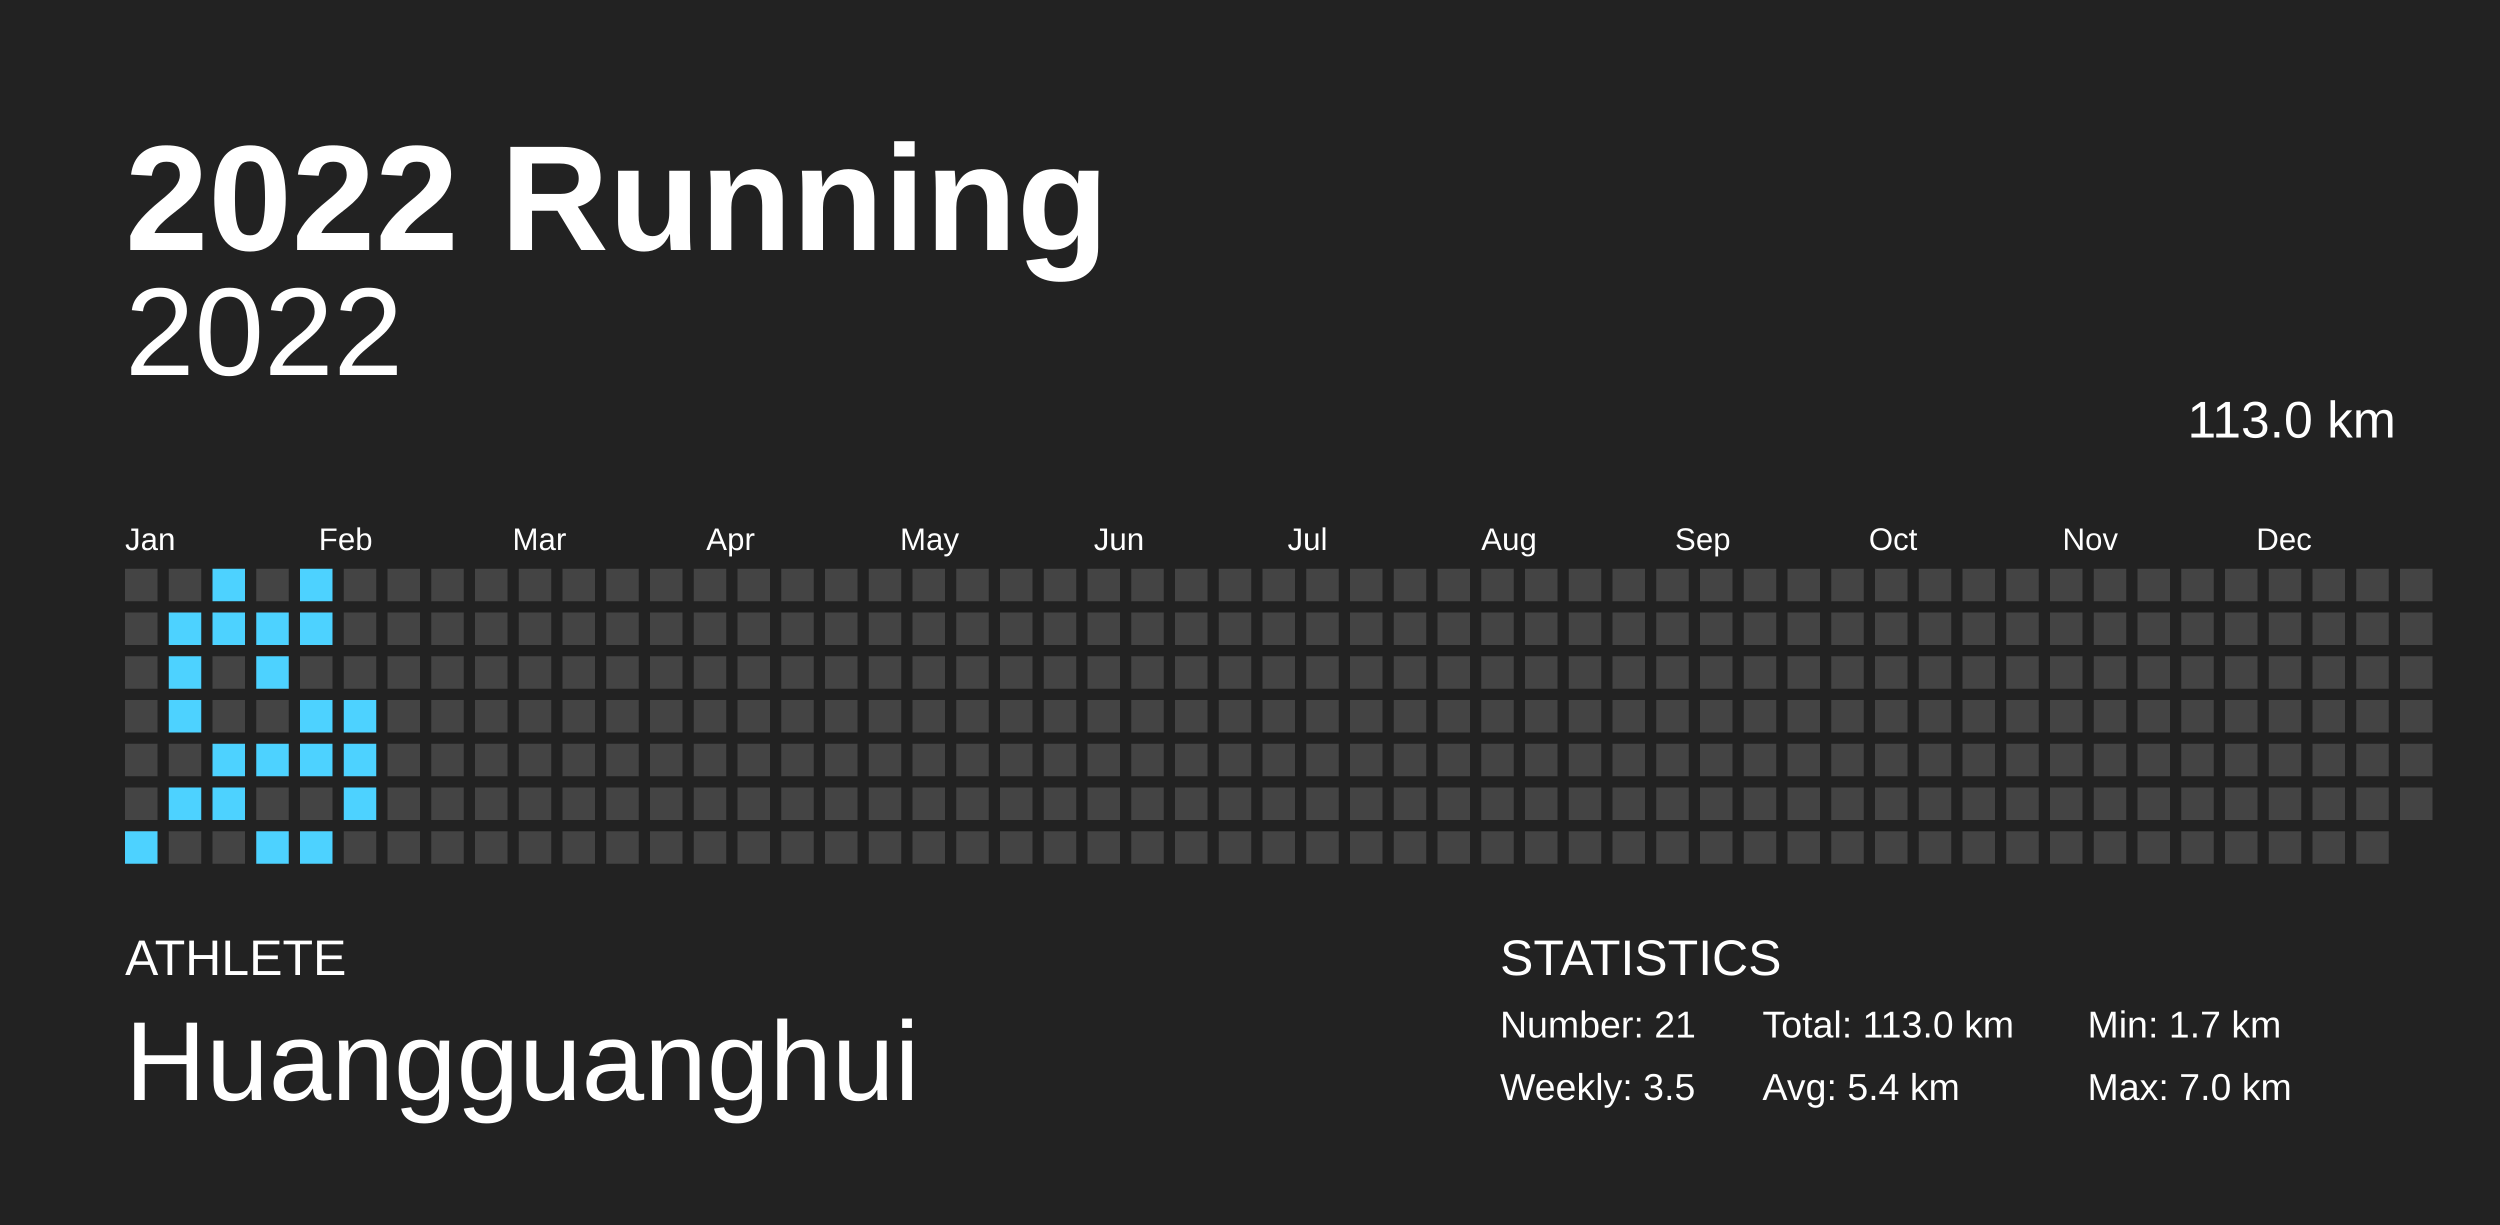
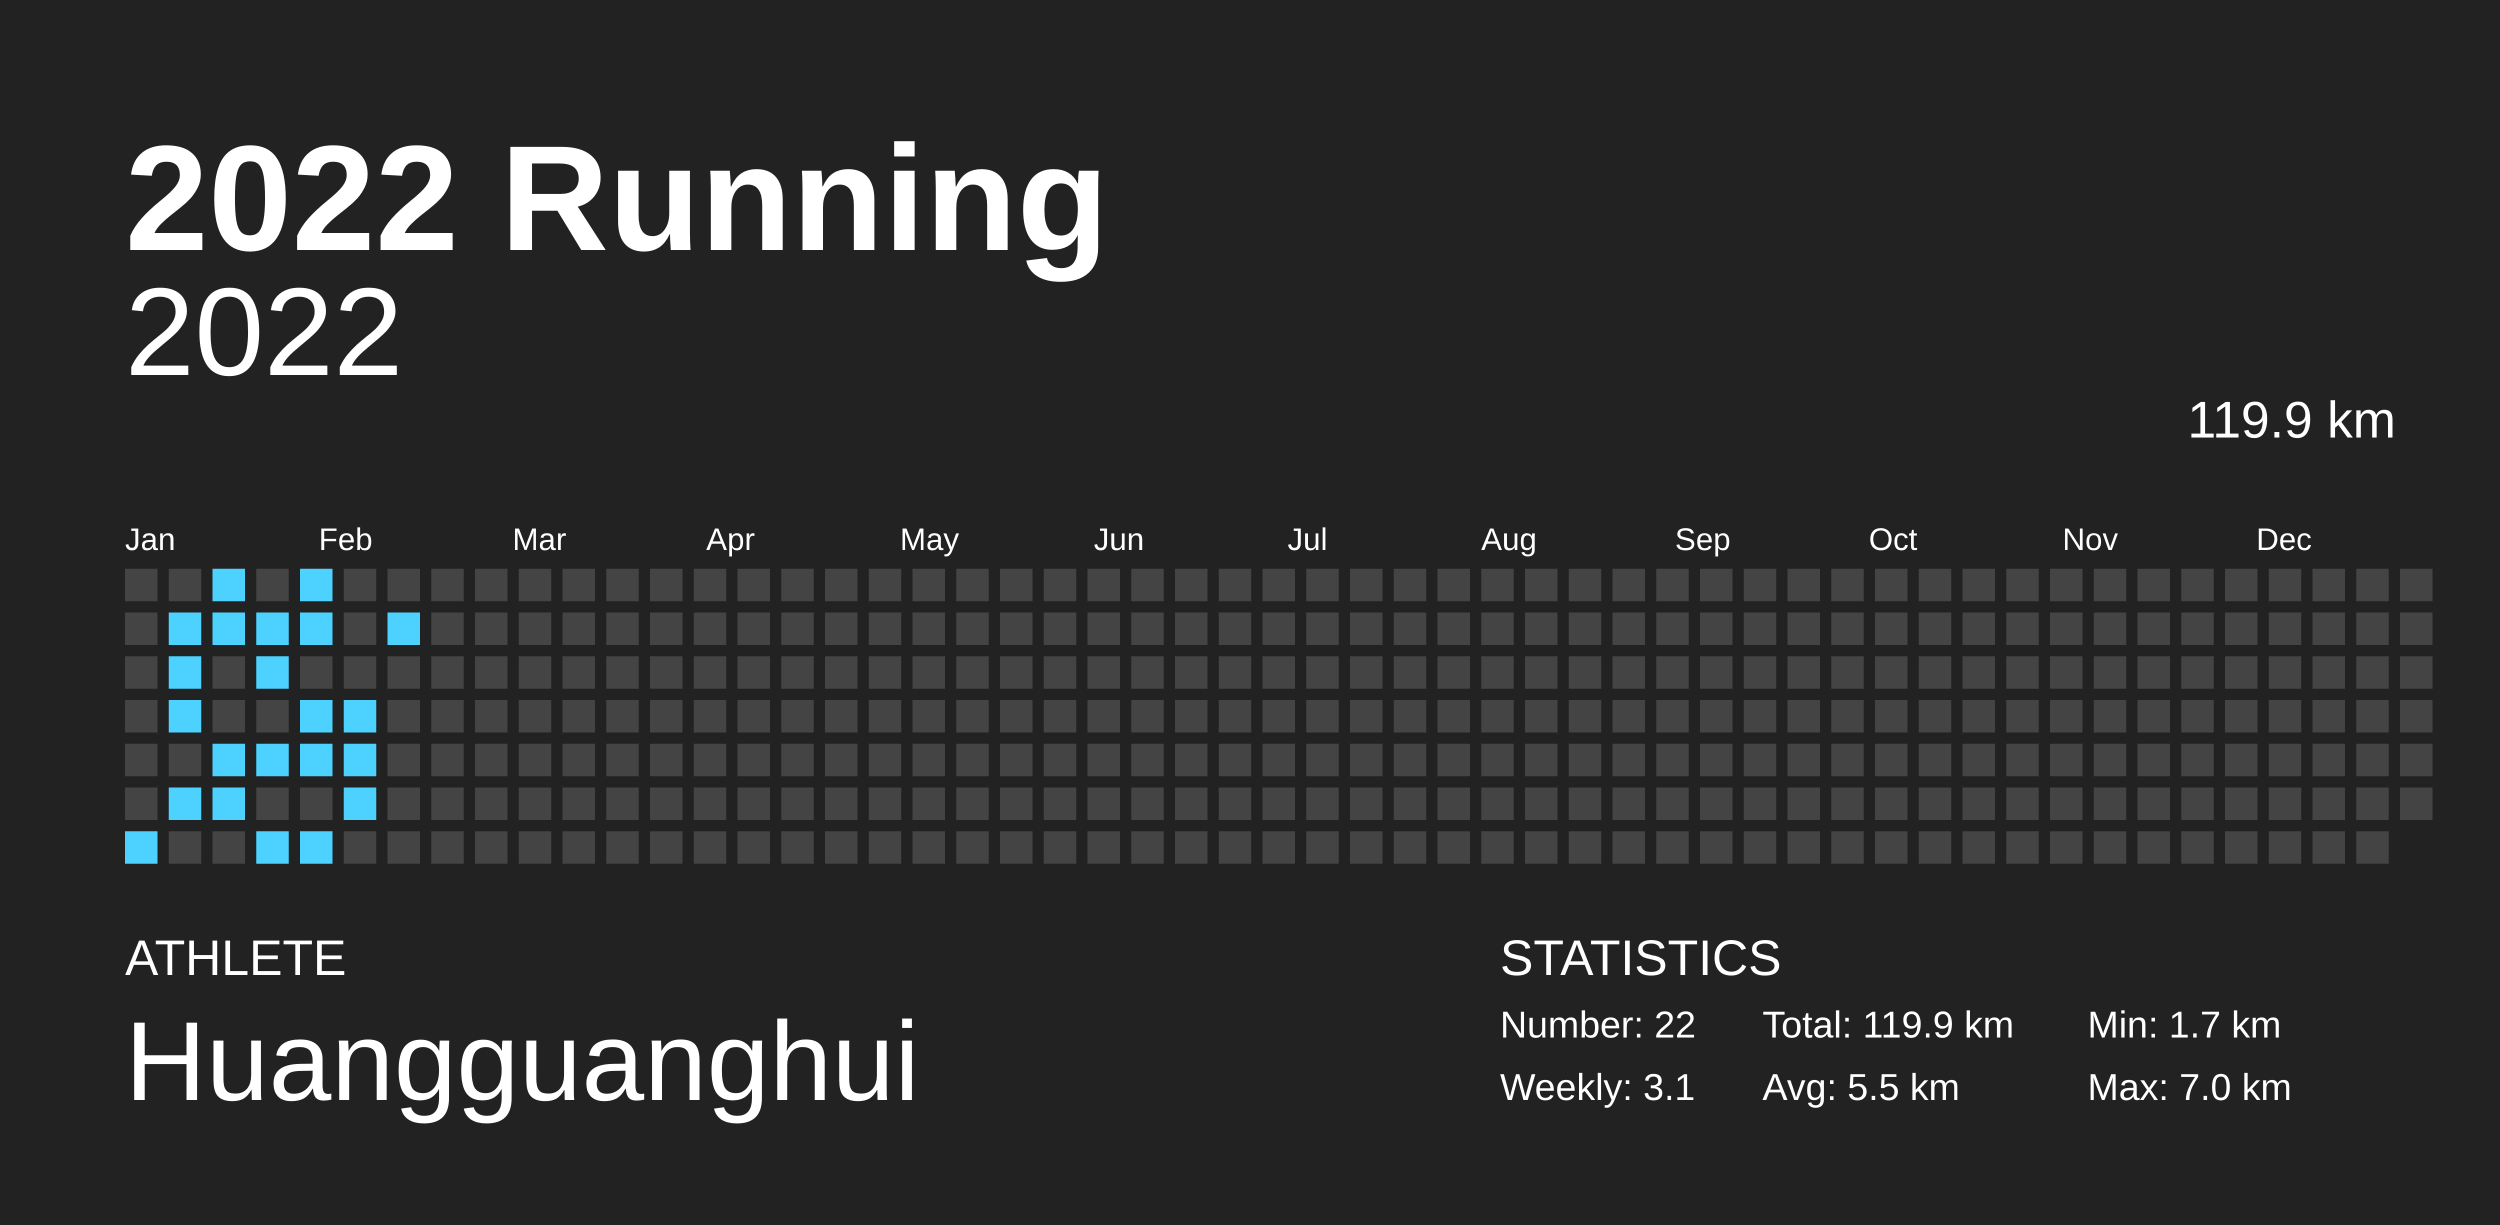
<svg xmlns="http://www.w3.org/2000/svg" baseProfile="full" height="98mm" version="1.1" viewBox="0,0,200,98" width="200mm">
  <defs />
  <rect fill="#222222" height="98" width="200" x="0" y="0" />
  <text fill="#FFFFFF" style="font-size:12px; font-family:Arial; font-weight:bold;" x="10" y="20">2022 Running</text>
  <text fill="#FFFFFF" style="font-size:4px; font-family:Arial" x="10" y="78">ATHLETE</text>
  <text fill="#FFFFFF" style="font-size:9px; font-family:Arial" x="10" y="88">Huangguanghui</text>
  <text fill="#FFFFFF" style="font-size:4px; font-family:Arial" x="120" y="78">STATISTICS</text>
-   <text fill="#FFFFFF" style="font-size:3px; font-family:Arial" x="120" y="83">Number: 21</text>
-   <text fill="#FFFFFF" style="font-size:3px; font-family:Arial" x="120" y="88">Weekly: 3.5</text>
-   <text fill="#FFFFFF" style="font-size:3px; font-family:Arial" x="141" y="83">Total: 113.0 km</text>
-   <text fill="#FFFFFF" style="font-size:3px; font-family:Arial" x="141" y="88">Avg: 5.4 km</text>
+   <text fill="#FFFFFF" style="font-size:3px; font-family:Arial" x="120" y="83">Number: 22</text>
+   <text fill="#FFFFFF" style="font-size:3px; font-family:Arial" x="120" y="88">Weekly: 3.1</text>
+   <text fill="#FFFFFF" style="font-size:3px; font-family:Arial" x="141" y="83">Total: 119.9 km</text>
+   <text fill="#FFFFFF" style="font-size:3px; font-family:Arial" x="141" y="88">Avg: 5.5 km</text>
  <text fill="#FFFFFF" style="font-size:3px; font-family:Arial" x="167" y="83">Min: 1.7 km</text>
  <text fill="#FFFFFF" style="font-size:3px; font-family:Arial" x="167" y="88">Max: 7.0 km</text>
  <text alignment-baseline="hanging" fill="#FFFFFF" style="font-size:10.0px; font-family:Arial;" x="10" y="30">2022</text>
-   <text alignment-baseline="hanging" fill="#FFFFFF" style="font-size:4.125px; font-family:Arial;" x="175" y="35">113.0 km</text>
+   <text alignment-baseline="hanging" fill="#FFFFFF" style="font-size:4.125px; font-family:Arial;" x="175" y="35">119.9 km</text>
  <text fill="#FFFFFF" style="font-size:2.5px; font-family:Arial" x="10.0" y="44">Jan</text>
  <text fill="#FFFFFF" style="font-size:2.5px; font-family:Arial" x="25.5" y="44">Feb</text>
  <text fill="#FFFFFF" style="font-size:2.5px; font-family:Arial" x="41.0" y="44">Mar</text>
  <text fill="#FFFFFF" style="font-size:2.5px; font-family:Arial" x="56.5" y="44">Apr</text>
  <text fill="#FFFFFF" style="font-size:2.5px; font-family:Arial" x="72.0" y="44">May</text>
  <text fill="#FFFFFF" style="font-size:2.5px; font-family:Arial" x="87.5" y="44">Jun</text>
  <text fill="#FFFFFF" style="font-size:2.5px; font-family:Arial" x="103.0" y="44">Jul</text>
  <text fill="#FFFFFF" style="font-size:2.5px; font-family:Arial" x="118.5" y="44">Aug</text>
  <text fill="#FFFFFF" style="font-size:2.5px; font-family:Arial" x="134.0" y="44">Sep</text>
  <text fill="#FFFFFF" style="font-size:2.5px; font-family:Arial" x="149.5" y="44">Oct</text>
  <text fill="#FFFFFF" style="font-size:2.5px; font-family:Arial" x="165.0" y="44">Nov</text>
  <text fill="#FFFFFF" style="font-size:2.5px; font-family:Arial" x="180.5" y="44">Dec</text>
  <rect fill="#444444" height="2.6" width="2.6" x="10.0" y="45.5" />
  <rect fill="#444444" height="2.6" width="2.6" x="10.0" y="49.0" />
  <rect fill="#444444" height="2.6" width="2.6" x="10.0" y="52.5" />
  <rect fill="#444444" height="2.6" width="2.6" x="10.0" y="56.0" />
  <rect fill="#444444" height="2.6" width="2.6" x="10.0" y="59.5" />
  <rect fill="#444444" height="2.6" width="2.6" x="10.0" y="63.0" />
  <rect fill="#4dd2ff" height="2.6" width="2.6" x="10.0" y="66.5" />
  <rect fill="#444444" height="2.6" width="2.6" x="13.5" y="45.5" />
  <rect fill="#4dd2ff" height="2.6" width="2.6" x="13.5" y="49.0" />
  <rect fill="#4dd2ff" height="2.6" width="2.6" x="13.5" y="52.5" />
  <rect fill="#4dd2ff" height="2.6" width="2.6" x="13.5" y="56.0" />
  <rect fill="#444444" height="2.6" width="2.6" x="13.5" y="59.5" />
  <rect fill="#4dd2ff" height="2.6" width="2.6" x="13.5" y="63.0" />
  <rect fill="#444444" height="2.6" width="2.6" x="13.5" y="66.5" />
  <rect fill="#4dd2ff" height="2.6" width="2.6" x="17.0" y="45.5" />
  <rect fill="#4dd2ff" height="2.6" width="2.6" x="17.0" y="49.0" />
  <rect fill="#444444" height="2.6" width="2.6" x="17.0" y="52.5" />
  <rect fill="#444444" height="2.6" width="2.6" x="17.0" y="56.0" />
  <rect fill="#4dd2ff" height="2.6" width="2.6" x="17.0" y="59.5" />
  <rect fill="#4dd2ff" height="2.6" width="2.6" x="17.0" y="63.0" />
  <rect fill="#444444" height="2.6" width="2.6" x="17.0" y="66.5" />
  <rect fill="#444444" height="2.6" width="2.6" x="20.5" y="45.5" />
  <rect fill="#4dd2ff" height="2.6" width="2.6" x="20.5" y="49.0" />
  <rect fill="#4dd2ff" height="2.6" width="2.6" x="20.5" y="52.5" />
  <rect fill="#444444" height="2.6" width="2.6" x="20.5" y="56.0" />
  <rect fill="#4dd2ff" height="2.6" width="2.6" x="20.5" y="59.5" />
  <rect fill="#444444" height="2.6" width="2.6" x="20.5" y="63.0" />
  <rect fill="#4dd2ff" height="2.6" width="2.6" x="20.5" y="66.5" />
  <rect fill="#4dd2ff" height="2.6" width="2.6" x="24.0" y="45.5" />
  <rect fill="#4dd2ff" height="2.6" width="2.6" x="24.0" y="49.0" />
  <rect fill="#444444" height="2.6" width="2.6" x="24.0" y="52.5" />
  <rect fill="#4dd2ff" height="2.6" width="2.6" x="24.0" y="56.0" />
  <rect fill="#4dd2ff" height="2.6" width="2.6" x="24.0" y="59.5" />
  <rect fill="#444444" height="2.6" width="2.6" x="24.0" y="63.0" />
  <rect fill="#4dd2ff" height="2.6" width="2.6" x="24.0" y="66.5" />
  <rect fill="#444444" height="2.6" width="2.6" x="27.5" y="45.5" />
  <rect fill="#444444" height="2.6" width="2.6" x="27.5" y="49.0" />
  <rect fill="#444444" height="2.6" width="2.6" x="27.5" y="52.5" />
  <rect fill="#4dd2ff" height="2.6" width="2.6" x="27.5" y="56.0" />
  <rect fill="#4dd2ff" height="2.6" width="2.6" x="27.5" y="59.5" />
  <rect fill="#4dd2ff" height="2.6" width="2.6" x="27.5" y="63.0" />
  <rect fill="#444444" height="2.6" width="2.6" x="27.5" y="66.5" />
  <rect fill="#444444" height="2.6" width="2.6" x="31.0" y="45.5" />
-   <rect fill="#444444" height="2.6" width="2.6" x="31.0" y="49.0" />
+   <rect fill="#4dd2ff" height="2.6" width="2.6" x="31.0" y="49.0" />
  <rect fill="#444444" height="2.6" width="2.6" x="31.0" y="52.5" />
  <rect fill="#444444" height="2.6" width="2.6" x="31.0" y="56.0" />
  <rect fill="#444444" height="2.6" width="2.6" x="31.0" y="59.5" />
  <rect fill="#444444" height="2.6" width="2.6" x="31.0" y="63.0" />
  <rect fill="#444444" height="2.6" width="2.6" x="31.0" y="66.5" />
  <rect fill="#444444" height="2.6" width="2.6" x="34.5" y="45.5" />
  <rect fill="#444444" height="2.6" width="2.6" x="34.5" y="49.0" />
  <rect fill="#444444" height="2.6" width="2.6" x="34.5" y="52.5" />
  <rect fill="#444444" height="2.6" width="2.6" x="34.5" y="56.0" />
  <rect fill="#444444" height="2.6" width="2.6" x="34.5" y="59.5" />
  <rect fill="#444444" height="2.6" width="2.6" x="34.5" y="63.0" />
  <rect fill="#444444" height="2.6" width="2.6" x="34.5" y="66.5" />
  <rect fill="#444444" height="2.6" width="2.6" x="38.0" y="45.5" />
  <rect fill="#444444" height="2.6" width="2.6" x="38.0" y="49.0" />
  <rect fill="#444444" height="2.6" width="2.6" x="38.0" y="52.5" />
  <rect fill="#444444" height="2.6" width="2.6" x="38.0" y="56.0" />
  <rect fill="#444444" height="2.6" width="2.6" x="38.0" y="59.5" />
  <rect fill="#444444" height="2.6" width="2.6" x="38.0" y="63.0" />
  <rect fill="#444444" height="2.6" width="2.6" x="38.0" y="66.5" />
  <rect fill="#444444" height="2.6" width="2.6" x="41.5" y="45.5" />
  <rect fill="#444444" height="2.6" width="2.6" x="41.5" y="49.0" />
  <rect fill="#444444" height="2.6" width="2.6" x="41.5" y="52.5" />
  <rect fill="#444444" height="2.6" width="2.6" x="41.5" y="56.0" />
  <rect fill="#444444" height="2.6" width="2.6" x="41.5" y="59.5" />
  <rect fill="#444444" height="2.6" width="2.6" x="41.5" y="63.0" />
  <rect fill="#444444" height="2.6" width="2.6" x="41.5" y="66.5" />
  <rect fill="#444444" height="2.6" width="2.6" x="45.0" y="45.5" />
  <rect fill="#444444" height="2.6" width="2.6" x="45.0" y="49.0" />
  <rect fill="#444444" height="2.6" width="2.6" x="45.0" y="52.5" />
  <rect fill="#444444" height="2.6" width="2.6" x="45.0" y="56.0" />
  <rect fill="#444444" height="2.6" width="2.6" x="45.0" y="59.5" />
  <rect fill="#444444" height="2.6" width="2.6" x="45.0" y="63.0" />
  <rect fill="#444444" height="2.6" width="2.6" x="45.0" y="66.5" />
  <rect fill="#444444" height="2.6" width="2.6" x="48.5" y="45.5" />
  <rect fill="#444444" height="2.6" width="2.6" x="48.5" y="49.0" />
  <rect fill="#444444" height="2.6" width="2.6" x="48.5" y="52.5" />
  <rect fill="#444444" height="2.6" width="2.6" x="48.5" y="56.0" />
  <rect fill="#444444" height="2.6" width="2.6" x="48.5" y="59.5" />
  <rect fill="#444444" height="2.6" width="2.6" x="48.5" y="63.0" />
  <rect fill="#444444" height="2.6" width="2.6" x="48.5" y="66.5" />
  <rect fill="#444444" height="2.6" width="2.6" x="52.0" y="45.5" />
  <rect fill="#444444" height="2.6" width="2.6" x="52.0" y="49.0" />
  <rect fill="#444444" height="2.6" width="2.6" x="52.0" y="52.5" />
  <rect fill="#444444" height="2.6" width="2.6" x="52.0" y="56.0" />
  <rect fill="#444444" height="2.6" width="2.6" x="52.0" y="59.5" />
  <rect fill="#444444" height="2.6" width="2.6" x="52.0" y="63.0" />
  <rect fill="#444444" height="2.6" width="2.6" x="52.0" y="66.5" />
  <rect fill="#444444" height="2.6" width="2.6" x="55.5" y="45.5" />
  <rect fill="#444444" height="2.6" width="2.6" x="55.5" y="49.0" />
  <rect fill="#444444" height="2.6" width="2.6" x="55.5" y="52.5" />
  <rect fill="#444444" height="2.6" width="2.6" x="55.5" y="56.0" />
  <rect fill="#444444" height="2.6" width="2.6" x="55.5" y="59.5" />
  <rect fill="#444444" height="2.6" width="2.6" x="55.5" y="63.0" />
  <rect fill="#444444" height="2.6" width="2.6" x="55.5" y="66.5" />
  <rect fill="#444444" height="2.6" width="2.6" x="59.0" y="45.5" />
  <rect fill="#444444" height="2.6" width="2.6" x="59.0" y="49.0" />
  <rect fill="#444444" height="2.6" width="2.6" x="59.0" y="52.5" />
  <rect fill="#444444" height="2.6" width="2.6" x="59.0" y="56.0" />
  <rect fill="#444444" height="2.6" width="2.6" x="59.0" y="59.5" />
  <rect fill="#444444" height="2.6" width="2.6" x="59.0" y="63.0" />
  <rect fill="#444444" height="2.6" width="2.6" x="59.0" y="66.5" />
  <rect fill="#444444" height="2.6" width="2.6" x="62.5" y="45.5" />
  <rect fill="#444444" height="2.6" width="2.6" x="62.5" y="49.0" />
  <rect fill="#444444" height="2.6" width="2.6" x="62.5" y="52.5" />
  <rect fill="#444444" height="2.6" width="2.6" x="62.5" y="56.0" />
  <rect fill="#444444" height="2.6" width="2.6" x="62.5" y="59.5" />
  <rect fill="#444444" height="2.6" width="2.6" x="62.5" y="63.0" />
  <rect fill="#444444" height="2.6" width="2.6" x="62.5" y="66.5" />
  <rect fill="#444444" height="2.6" width="2.6" x="66.0" y="45.5" />
  <rect fill="#444444" height="2.6" width="2.6" x="66.0" y="49.0" />
  <rect fill="#444444" height="2.6" width="2.6" x="66.0" y="52.5" />
  <rect fill="#444444" height="2.6" width="2.6" x="66.0" y="56.0" />
  <rect fill="#444444" height="2.6" width="2.6" x="66.0" y="59.5" />
  <rect fill="#444444" height="2.6" width="2.6" x="66.0" y="63.0" />
  <rect fill="#444444" height="2.6" width="2.6" x="66.0" y="66.5" />
  <rect fill="#444444" height="2.6" width="2.6" x="69.5" y="45.5" />
  <rect fill="#444444" height="2.6" width="2.6" x="69.5" y="49.0" />
  <rect fill="#444444" height="2.6" width="2.6" x="69.5" y="52.5" />
  <rect fill="#444444" height="2.6" width="2.6" x="69.5" y="56.0" />
  <rect fill="#444444" height="2.6" width="2.6" x="69.5" y="59.5" />
  <rect fill="#444444" height="2.6" width="2.6" x="69.5" y="63.0" />
  <rect fill="#444444" height="2.6" width="2.6" x="69.5" y="66.5" />
  <rect fill="#444444" height="2.6" width="2.6" x="73.0" y="45.5" />
  <rect fill="#444444" height="2.6" width="2.6" x="73.0" y="49.0" />
  <rect fill="#444444" height="2.6" width="2.6" x="73.0" y="52.5" />
  <rect fill="#444444" height="2.6" width="2.6" x="73.0" y="56.0" />
  <rect fill="#444444" height="2.6" width="2.6" x="73.0" y="59.5" />
  <rect fill="#444444" height="2.6" width="2.6" x="73.0" y="63.0" />
  <rect fill="#444444" height="2.6" width="2.6" x="73.0" y="66.5" />
  <rect fill="#444444" height="2.6" width="2.6" x="76.5" y="45.5" />
  <rect fill="#444444" height="2.6" width="2.6" x="76.5" y="49.0" />
  <rect fill="#444444" height="2.6" width="2.6" x="76.5" y="52.5" />
  <rect fill="#444444" height="2.6" width="2.6" x="76.5" y="56.0" />
  <rect fill="#444444" height="2.6" width="2.6" x="76.5" y="59.5" />
  <rect fill="#444444" height="2.6" width="2.6" x="76.5" y="63.0" />
  <rect fill="#444444" height="2.6" width="2.6" x="76.5" y="66.5" />
  <rect fill="#444444" height="2.6" width="2.6" x="80.0" y="45.5" />
  <rect fill="#444444" height="2.6" width="2.6" x="80.0" y="49.0" />
  <rect fill="#444444" height="2.6" width="2.6" x="80.0" y="52.5" />
  <rect fill="#444444" height="2.6" width="2.6" x="80.0" y="56.0" />
  <rect fill="#444444" height="2.6" width="2.6" x="80.0" y="59.5" />
  <rect fill="#444444" height="2.6" width="2.6" x="80.0" y="63.0" />
  <rect fill="#444444" height="2.6" width="2.6" x="80.0" y="66.5" />
  <rect fill="#444444" height="2.6" width="2.6" x="83.5" y="45.5" />
  <rect fill="#444444" height="2.6" width="2.6" x="83.5" y="49.0" />
  <rect fill="#444444" height="2.6" width="2.6" x="83.5" y="52.5" />
  <rect fill="#444444" height="2.6" width="2.6" x="83.5" y="56.0" />
  <rect fill="#444444" height="2.6" width="2.6" x="83.5" y="59.5" />
  <rect fill="#444444" height="2.6" width="2.6" x="83.5" y="63.0" />
  <rect fill="#444444" height="2.6" width="2.6" x="83.5" y="66.5" />
  <rect fill="#444444" height="2.6" width="2.6" x="87.0" y="45.5" />
  <rect fill="#444444" height="2.6" width="2.6" x="87.0" y="49.0" />
  <rect fill="#444444" height="2.6" width="2.6" x="87.0" y="52.5" />
  <rect fill="#444444" height="2.6" width="2.6" x="87.0" y="56.0" />
  <rect fill="#444444" height="2.6" width="2.6" x="87.0" y="59.5" />
  <rect fill="#444444" height="2.6" width="2.6" x="87.0" y="63.0" />
  <rect fill="#444444" height="2.6" width="2.6" x="87.0" y="66.5" />
  <rect fill="#444444" height="2.6" width="2.6" x="90.5" y="45.5" />
  <rect fill="#444444" height="2.6" width="2.6" x="90.5" y="49.0" />
  <rect fill="#444444" height="2.6" width="2.6" x="90.5" y="52.5" />
  <rect fill="#444444" height="2.6" width="2.6" x="90.5" y="56.0" />
  <rect fill="#444444" height="2.6" width="2.6" x="90.5" y="59.5" />
  <rect fill="#444444" height="2.6" width="2.6" x="90.5" y="63.0" />
  <rect fill="#444444" height="2.6" width="2.6" x="90.5" y="66.5" />
  <rect fill="#444444" height="2.6" width="2.6" x="94.0" y="45.5" />
  <rect fill="#444444" height="2.6" width="2.6" x="94.0" y="49.0" />
  <rect fill="#444444" height="2.6" width="2.6" x="94.0" y="52.5" />
  <rect fill="#444444" height="2.6" width="2.6" x="94.0" y="56.0" />
  <rect fill="#444444" height="2.6" width="2.6" x="94.0" y="59.5" />
  <rect fill="#444444" height="2.6" width="2.6" x="94.0" y="63.0" />
  <rect fill="#444444" height="2.6" width="2.6" x="94.0" y="66.5" />
  <rect fill="#444444" height="2.6" width="2.6" x="97.5" y="45.5" />
  <rect fill="#444444" height="2.6" width="2.6" x="97.5" y="49.0" />
  <rect fill="#444444" height="2.6" width="2.6" x="97.5" y="52.5" />
  <rect fill="#444444" height="2.6" width="2.6" x="97.5" y="56.0" />
  <rect fill="#444444" height="2.6" width="2.6" x="97.5" y="59.5" />
  <rect fill="#444444" height="2.6" width="2.6" x="97.5" y="63.0" />
  <rect fill="#444444" height="2.6" width="2.6" x="97.5" y="66.5" />
  <rect fill="#444444" height="2.6" width="2.6" x="101.0" y="45.5" />
  <rect fill="#444444" height="2.6" width="2.6" x="101.0" y="49.0" />
  <rect fill="#444444" height="2.6" width="2.6" x="101.0" y="52.5" />
  <rect fill="#444444" height="2.6" width="2.6" x="101.0" y="56.0" />
  <rect fill="#444444" height="2.6" width="2.6" x="101.0" y="59.5" />
  <rect fill="#444444" height="2.6" width="2.6" x="101.0" y="63.0" />
  <rect fill="#444444" height="2.6" width="2.6" x="101.0" y="66.5" />
  <rect fill="#444444" height="2.6" width="2.6" x="104.5" y="45.5" />
  <rect fill="#444444" height="2.6" width="2.6" x="104.5" y="49.0" />
  <rect fill="#444444" height="2.6" width="2.6" x="104.5" y="52.5" />
  <rect fill="#444444" height="2.6" width="2.6" x="104.5" y="56.0" />
  <rect fill="#444444" height="2.6" width="2.6" x="104.5" y="59.5" />
  <rect fill="#444444" height="2.6" width="2.6" x="104.5" y="63.0" />
  <rect fill="#444444" height="2.6" width="2.6" x="104.5" y="66.5" />
  <rect fill="#444444" height="2.6" width="2.6" x="108.0" y="45.5" />
  <rect fill="#444444" height="2.6" width="2.6" x="108.0" y="49.0" />
  <rect fill="#444444" height="2.6" width="2.6" x="108.0" y="52.5" />
  <rect fill="#444444" height="2.6" width="2.6" x="108.0" y="56.0" />
  <rect fill="#444444" height="2.6" width="2.6" x="108.0" y="59.5" />
  <rect fill="#444444" height="2.6" width="2.6" x="108.0" y="63.0" />
  <rect fill="#444444" height="2.6" width="2.6" x="108.0" y="66.5" />
  <rect fill="#444444" height="2.6" width="2.6" x="111.5" y="45.5" />
  <rect fill="#444444" height="2.6" width="2.6" x="111.5" y="49.0" />
  <rect fill="#444444" height="2.6" width="2.6" x="111.5" y="52.5" />
  <rect fill="#444444" height="2.6" width="2.6" x="111.5" y="56.0" />
  <rect fill="#444444" height="2.6" width="2.6" x="111.5" y="59.5" />
  <rect fill="#444444" height="2.6" width="2.6" x="111.5" y="63.0" />
  <rect fill="#444444" height="2.6" width="2.6" x="111.5" y="66.5" />
  <rect fill="#444444" height="2.6" width="2.6" x="115.0" y="45.5" />
  <rect fill="#444444" height="2.6" width="2.6" x="115.0" y="49.0" />
  <rect fill="#444444" height="2.6" width="2.6" x="115.0" y="52.5" />
  <rect fill="#444444" height="2.6" width="2.6" x="115.0" y="56.0" />
  <rect fill="#444444" height="2.6" width="2.6" x="115.0" y="59.5" />
  <rect fill="#444444" height="2.6" width="2.6" x="115.0" y="63.0" />
  <rect fill="#444444" height="2.6" width="2.6" x="115.0" y="66.5" />
  <rect fill="#444444" height="2.6" width="2.6" x="118.5" y="45.5" />
  <rect fill="#444444" height="2.6" width="2.6" x="118.5" y="49.0" />
  <rect fill="#444444" height="2.6" width="2.6" x="118.5" y="52.5" />
  <rect fill="#444444" height="2.6" width="2.6" x="118.5" y="56.0" />
  <rect fill="#444444" height="2.6" width="2.6" x="118.5" y="59.5" />
  <rect fill="#444444" height="2.6" width="2.6" x="118.5" y="63.0" />
  <rect fill="#444444" height="2.6" width="2.6" x="118.5" y="66.5" />
  <rect fill="#444444" height="2.6" width="2.6" x="122.0" y="45.5" />
  <rect fill="#444444" height="2.6" width="2.6" x="122.0" y="49.0" />
  <rect fill="#444444" height="2.6" width="2.6" x="122.0" y="52.5" />
  <rect fill="#444444" height="2.6" width="2.6" x="122.0" y="56.0" />
  <rect fill="#444444" height="2.6" width="2.6" x="122.0" y="59.5" />
  <rect fill="#444444" height="2.6" width="2.6" x="122.0" y="63.0" />
  <rect fill="#444444" height="2.6" width="2.6" x="122.0" y="66.5" />
  <rect fill="#444444" height="2.6" width="2.6" x="125.5" y="45.5" />
  <rect fill="#444444" height="2.6" width="2.6" x="125.5" y="49.0" />
  <rect fill="#444444" height="2.6" width="2.6" x="125.5" y="52.5" />
  <rect fill="#444444" height="2.6" width="2.6" x="125.5" y="56.0" />
  <rect fill="#444444" height="2.6" width="2.6" x="125.5" y="59.5" />
  <rect fill="#444444" height="2.6" width="2.6" x="125.5" y="63.0" />
  <rect fill="#444444" height="2.6" width="2.6" x="125.5" y="66.5" />
  <rect fill="#444444" height="2.6" width="2.6" x="129.0" y="45.5" />
  <rect fill="#444444" height="2.6" width="2.6" x="129.0" y="49.0" />
  <rect fill="#444444" height="2.6" width="2.6" x="129.0" y="52.5" />
  <rect fill="#444444" height="2.6" width="2.6" x="129.0" y="56.0" />
  <rect fill="#444444" height="2.6" width="2.6" x="129.0" y="59.5" />
  <rect fill="#444444" height="2.6" width="2.6" x="129.0" y="63.0" />
  <rect fill="#444444" height="2.6" width="2.6" x="129.0" y="66.5" />
  <rect fill="#444444" height="2.6" width="2.6" x="132.5" y="45.5" />
  <rect fill="#444444" height="2.6" width="2.6" x="132.5" y="49.0" />
  <rect fill="#444444" height="2.6" width="2.6" x="132.5" y="52.5" />
  <rect fill="#444444" height="2.6" width="2.6" x="132.5" y="56.0" />
  <rect fill="#444444" height="2.6" width="2.6" x="132.5" y="59.5" />
  <rect fill="#444444" height="2.6" width="2.6" x="132.5" y="63.0" />
  <rect fill="#444444" height="2.6" width="2.6" x="132.5" y="66.5" />
  <rect fill="#444444" height="2.6" width="2.6" x="136.0" y="45.5" />
  <rect fill="#444444" height="2.6" width="2.6" x="136.0" y="49.0" />
  <rect fill="#444444" height="2.6" width="2.6" x="136.0" y="52.5" />
  <rect fill="#444444" height="2.6" width="2.6" x="136.0" y="56.0" />
  <rect fill="#444444" height="2.6" width="2.6" x="136.0" y="59.5" />
  <rect fill="#444444" height="2.6" width="2.6" x="136.0" y="63.0" />
  <rect fill="#444444" height="2.6" width="2.6" x="136.0" y="66.5" />
  <rect fill="#444444" height="2.6" width="2.6" x="139.5" y="45.5" />
  <rect fill="#444444" height="2.6" width="2.6" x="139.5" y="49.0" />
  <rect fill="#444444" height="2.6" width="2.6" x="139.5" y="52.5" />
  <rect fill="#444444" height="2.6" width="2.6" x="139.5" y="56.0" />
  <rect fill="#444444" height="2.6" width="2.6" x="139.5" y="59.5" />
  <rect fill="#444444" height="2.6" width="2.6" x="139.5" y="63.0" />
  <rect fill="#444444" height="2.6" width="2.6" x="139.5" y="66.5" />
  <rect fill="#444444" height="2.6" width="2.6" x="143.0" y="45.5" />
  <rect fill="#444444" height="2.6" width="2.6" x="143.0" y="49.0" />
  <rect fill="#444444" height="2.6" width="2.6" x="143.0" y="52.5" />
  <rect fill="#444444" height="2.6" width="2.6" x="143.0" y="56.0" />
  <rect fill="#444444" height="2.6" width="2.6" x="143.0" y="59.5" />
  <rect fill="#444444" height="2.6" width="2.6" x="143.0" y="63.0" />
  <rect fill="#444444" height="2.6" width="2.6" x="143.0" y="66.5" />
  <rect fill="#444444" height="2.6" width="2.6" x="146.5" y="45.5" />
  <rect fill="#444444" height="2.6" width="2.6" x="146.5" y="49.0" />
  <rect fill="#444444" height="2.6" width="2.6" x="146.5" y="52.5" />
  <rect fill="#444444" height="2.6" width="2.6" x="146.5" y="56.0" />
  <rect fill="#444444" height="2.6" width="2.6" x="146.5" y="59.5" />
  <rect fill="#444444" height="2.6" width="2.6" x="146.5" y="63.0" />
  <rect fill="#444444" height="2.6" width="2.6" x="146.5" y="66.5" />
  <rect fill="#444444" height="2.6" width="2.6" x="150.0" y="45.5" />
  <rect fill="#444444" height="2.6" width="2.6" x="150.0" y="49.0" />
  <rect fill="#444444" height="2.6" width="2.6" x="150.0" y="52.5" />
  <rect fill="#444444" height="2.6" width="2.6" x="150.0" y="56.0" />
  <rect fill="#444444" height="2.6" width="2.6" x="150.0" y="59.5" />
  <rect fill="#444444" height="2.6" width="2.6" x="150.0" y="63.0" />
  <rect fill="#444444" height="2.6" width="2.6" x="150.0" y="66.5" />
  <rect fill="#444444" height="2.6" width="2.6" x="153.5" y="45.5" />
  <rect fill="#444444" height="2.6" width="2.6" x="153.5" y="49.0" />
  <rect fill="#444444" height="2.6" width="2.6" x="153.5" y="52.5" />
  <rect fill="#444444" height="2.6" width="2.6" x="153.5" y="56.0" />
  <rect fill="#444444" height="2.6" width="2.6" x="153.5" y="59.5" />
  <rect fill="#444444" height="2.6" width="2.6" x="153.5" y="63.0" />
  <rect fill="#444444" height="2.6" width="2.6" x="153.5" y="66.5" />
  <rect fill="#444444" height="2.6" width="2.6" x="157.0" y="45.5" />
  <rect fill="#444444" height="2.6" width="2.6" x="157.0" y="49.0" />
  <rect fill="#444444" height="2.6" width="2.6" x="157.0" y="52.5" />
  <rect fill="#444444" height="2.6" width="2.6" x="157.0" y="56.0" />
  <rect fill="#444444" height="2.6" width="2.6" x="157.0" y="59.5" />
  <rect fill="#444444" height="2.6" width="2.6" x="157.0" y="63.0" />
  <rect fill="#444444" height="2.6" width="2.6" x="157.0" y="66.5" />
  <rect fill="#444444" height="2.6" width="2.6" x="160.5" y="45.5" />
  <rect fill="#444444" height="2.6" width="2.6" x="160.5" y="49.0" />
  <rect fill="#444444" height="2.6" width="2.6" x="160.5" y="52.5" />
  <rect fill="#444444" height="2.6" width="2.6" x="160.5" y="56.0" />
  <rect fill="#444444" height="2.6" width="2.6" x="160.5" y="59.5" />
  <rect fill="#444444" height="2.6" width="2.6" x="160.5" y="63.0" />
  <rect fill="#444444" height="2.6" width="2.6" x="160.5" y="66.5" />
  <rect fill="#444444" height="2.6" width="2.6" x="164.0" y="45.5" />
  <rect fill="#444444" height="2.6" width="2.6" x="164.0" y="49.0" />
  <rect fill="#444444" height="2.6" width="2.6" x="164.0" y="52.5" />
  <rect fill="#444444" height="2.6" width="2.6" x="164.0" y="56.0" />
  <rect fill="#444444" height="2.6" width="2.6" x="164.0" y="59.5" />
  <rect fill="#444444" height="2.6" width="2.6" x="164.0" y="63.0" />
  <rect fill="#444444" height="2.6" width="2.6" x="164.0" y="66.5" />
  <rect fill="#444444" height="2.6" width="2.6" x="167.5" y="45.5" />
  <rect fill="#444444" height="2.6" width="2.6" x="167.5" y="49.0" />
  <rect fill="#444444" height="2.6" width="2.6" x="167.5" y="52.5" />
  <rect fill="#444444" height="2.6" width="2.6" x="167.5" y="56.0" />
  <rect fill="#444444" height="2.6" width="2.6" x="167.5" y="59.5" />
  <rect fill="#444444" height="2.6" width="2.6" x="167.5" y="63.0" />
  <rect fill="#444444" height="2.6" width="2.6" x="167.5" y="66.5" />
  <rect fill="#444444" height="2.6" width="2.6" x="171.0" y="45.5" />
  <rect fill="#444444" height="2.6" width="2.6" x="171.0" y="49.0" />
  <rect fill="#444444" height="2.6" width="2.6" x="171.0" y="52.5" />
  <rect fill="#444444" height="2.6" width="2.6" x="171.0" y="56.0" />
  <rect fill="#444444" height="2.6" width="2.6" x="171.0" y="59.5" />
  <rect fill="#444444" height="2.6" width="2.6" x="171.0" y="63.0" />
  <rect fill="#444444" height="2.6" width="2.6" x="171.0" y="66.5" />
  <rect fill="#444444" height="2.6" width="2.6" x="174.5" y="45.5" />
  <rect fill="#444444" height="2.6" width="2.6" x="174.5" y="49.0" />
  <rect fill="#444444" height="2.6" width="2.6" x="174.5" y="52.5" />
  <rect fill="#444444" height="2.6" width="2.6" x="174.5" y="56.0" />
  <rect fill="#444444" height="2.6" width="2.6" x="174.5" y="59.5" />
  <rect fill="#444444" height="2.6" width="2.6" x="174.5" y="63.0" />
  <rect fill="#444444" height="2.6" width="2.6" x="174.5" y="66.5" />
  <rect fill="#444444" height="2.6" width="2.6" x="178.0" y="45.5" />
  <rect fill="#444444" height="2.6" width="2.6" x="178.0" y="49.0" />
  <rect fill="#444444" height="2.6" width="2.6" x="178.0" y="52.5" />
  <rect fill="#444444" height="2.6" width="2.6" x="178.0" y="56.0" />
  <rect fill="#444444" height="2.6" width="2.6" x="178.0" y="59.5" />
  <rect fill="#444444" height="2.6" width="2.6" x="178.0" y="63.0" />
  <rect fill="#444444" height="2.6" width="2.6" x="178.0" y="66.5" />
  <rect fill="#444444" height="2.6" width="2.6" x="181.5" y="45.5" />
  <rect fill="#444444" height="2.6" width="2.6" x="181.5" y="49.0" />
  <rect fill="#444444" height="2.6" width="2.6" x="181.5" y="52.5" />
  <rect fill="#444444" height="2.6" width="2.6" x="181.5" y="56.0" />
  <rect fill="#444444" height="2.6" width="2.6" x="181.5" y="59.5" />
  <rect fill="#444444" height="2.6" width="2.6" x="181.5" y="63.0" />
  <rect fill="#444444" height="2.6" width="2.6" x="181.5" y="66.5" />
  <rect fill="#444444" height="2.6" width="2.6" x="185.0" y="45.5" />
  <rect fill="#444444" height="2.6" width="2.6" x="185.0" y="49.0" />
  <rect fill="#444444" height="2.6" width="2.6" x="185.0" y="52.5" />
  <rect fill="#444444" height="2.6" width="2.6" x="185.0" y="56.0" />
  <rect fill="#444444" height="2.6" width="2.6" x="185.0" y="59.5" />
  <rect fill="#444444" height="2.6" width="2.6" x="185.0" y="63.0" />
  <rect fill="#444444" height="2.6" width="2.6" x="185.0" y="66.5" />
  <rect fill="#444444" height="2.6" width="2.6" x="188.5" y="45.5" />
  <rect fill="#444444" height="2.6" width="2.6" x="188.5" y="49.0" />
  <rect fill="#444444" height="2.6" width="2.6" x="188.5" y="52.5" />
  <rect fill="#444444" height="2.6" width="2.6" x="188.5" y="56.0" />
  <rect fill="#444444" height="2.6" width="2.6" x="188.5" y="59.5" />
  <rect fill="#444444" height="2.6" width="2.6" x="188.5" y="63.0" />
  <rect fill="#444444" height="2.6" width="2.6" x="188.5" y="66.5" />
  <rect fill="#444444" height="2.6" width="2.6" x="192.0" y="45.5" />
  <rect fill="#444444" height="2.6" width="2.6" x="192.0" y="49.0" />
  <rect fill="#444444" height="2.6" width="2.6" x="192.0" y="52.5" />
  <rect fill="#444444" height="2.6" width="2.6" x="192.0" y="56.0" />
  <rect fill="#444444" height="2.6" width="2.6" x="192.0" y="59.5" />
  <rect fill="#444444" height="2.6" width="2.6" x="192.0" y="63.0" />
</svg>
